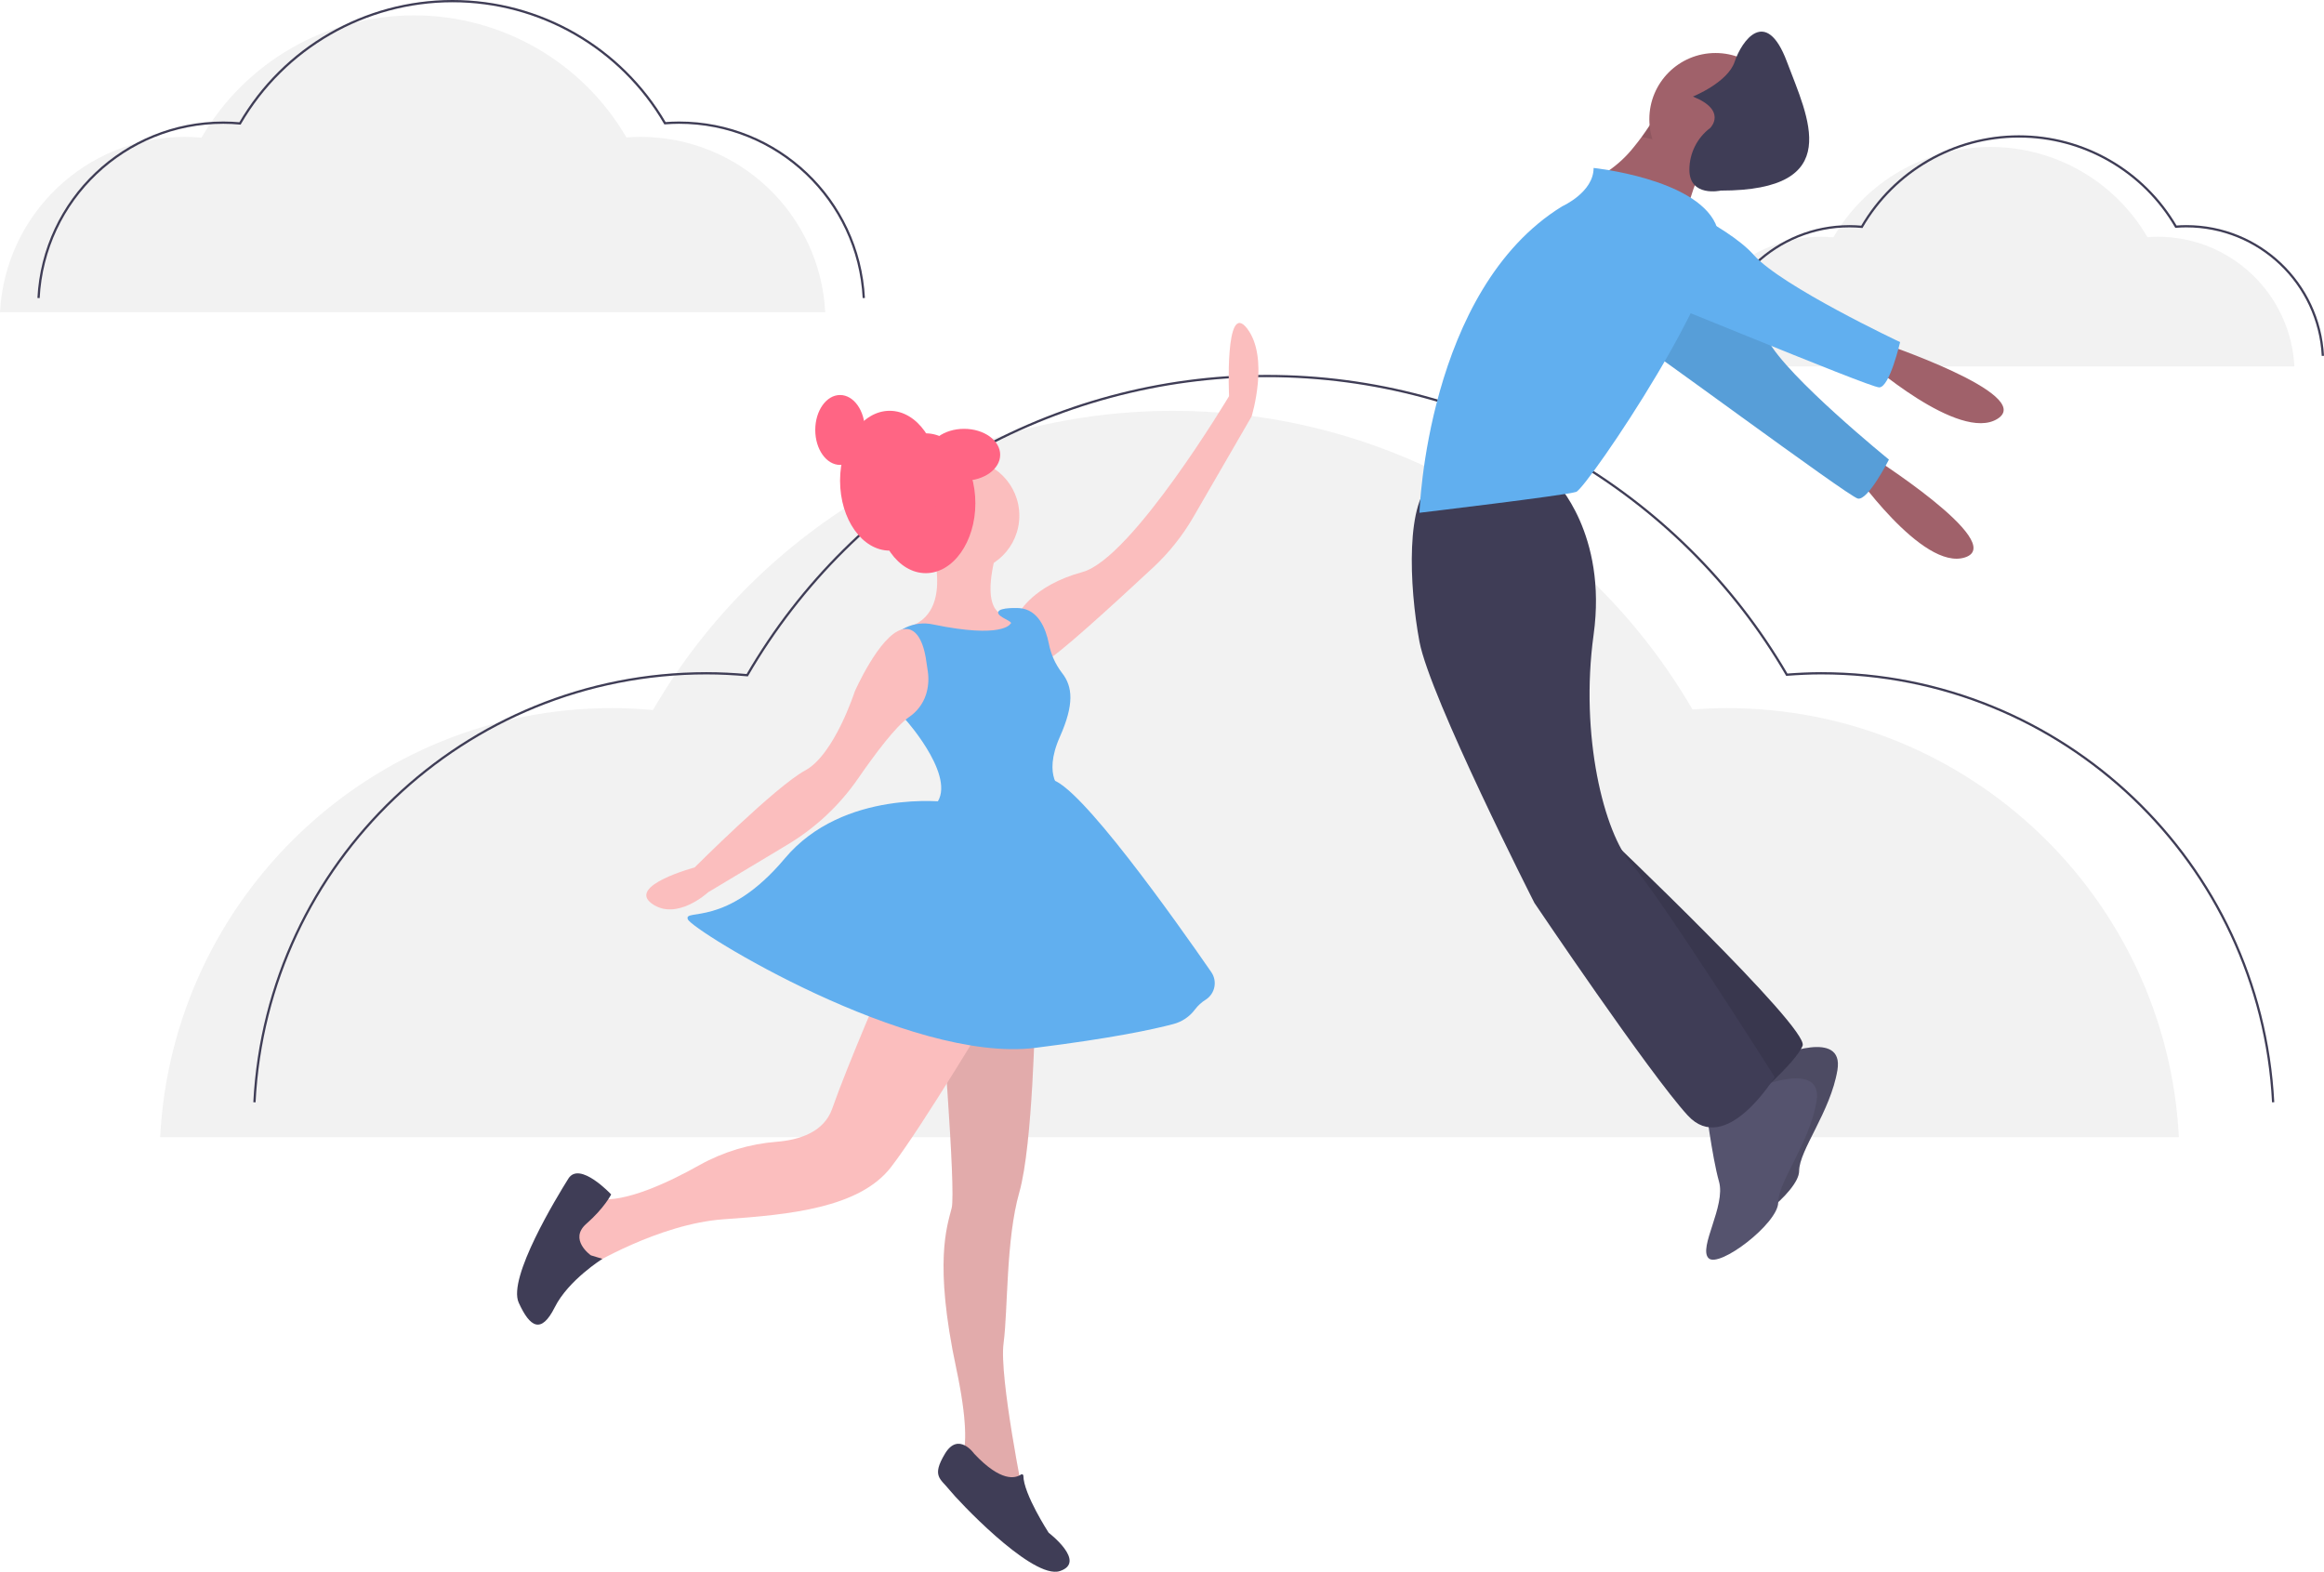
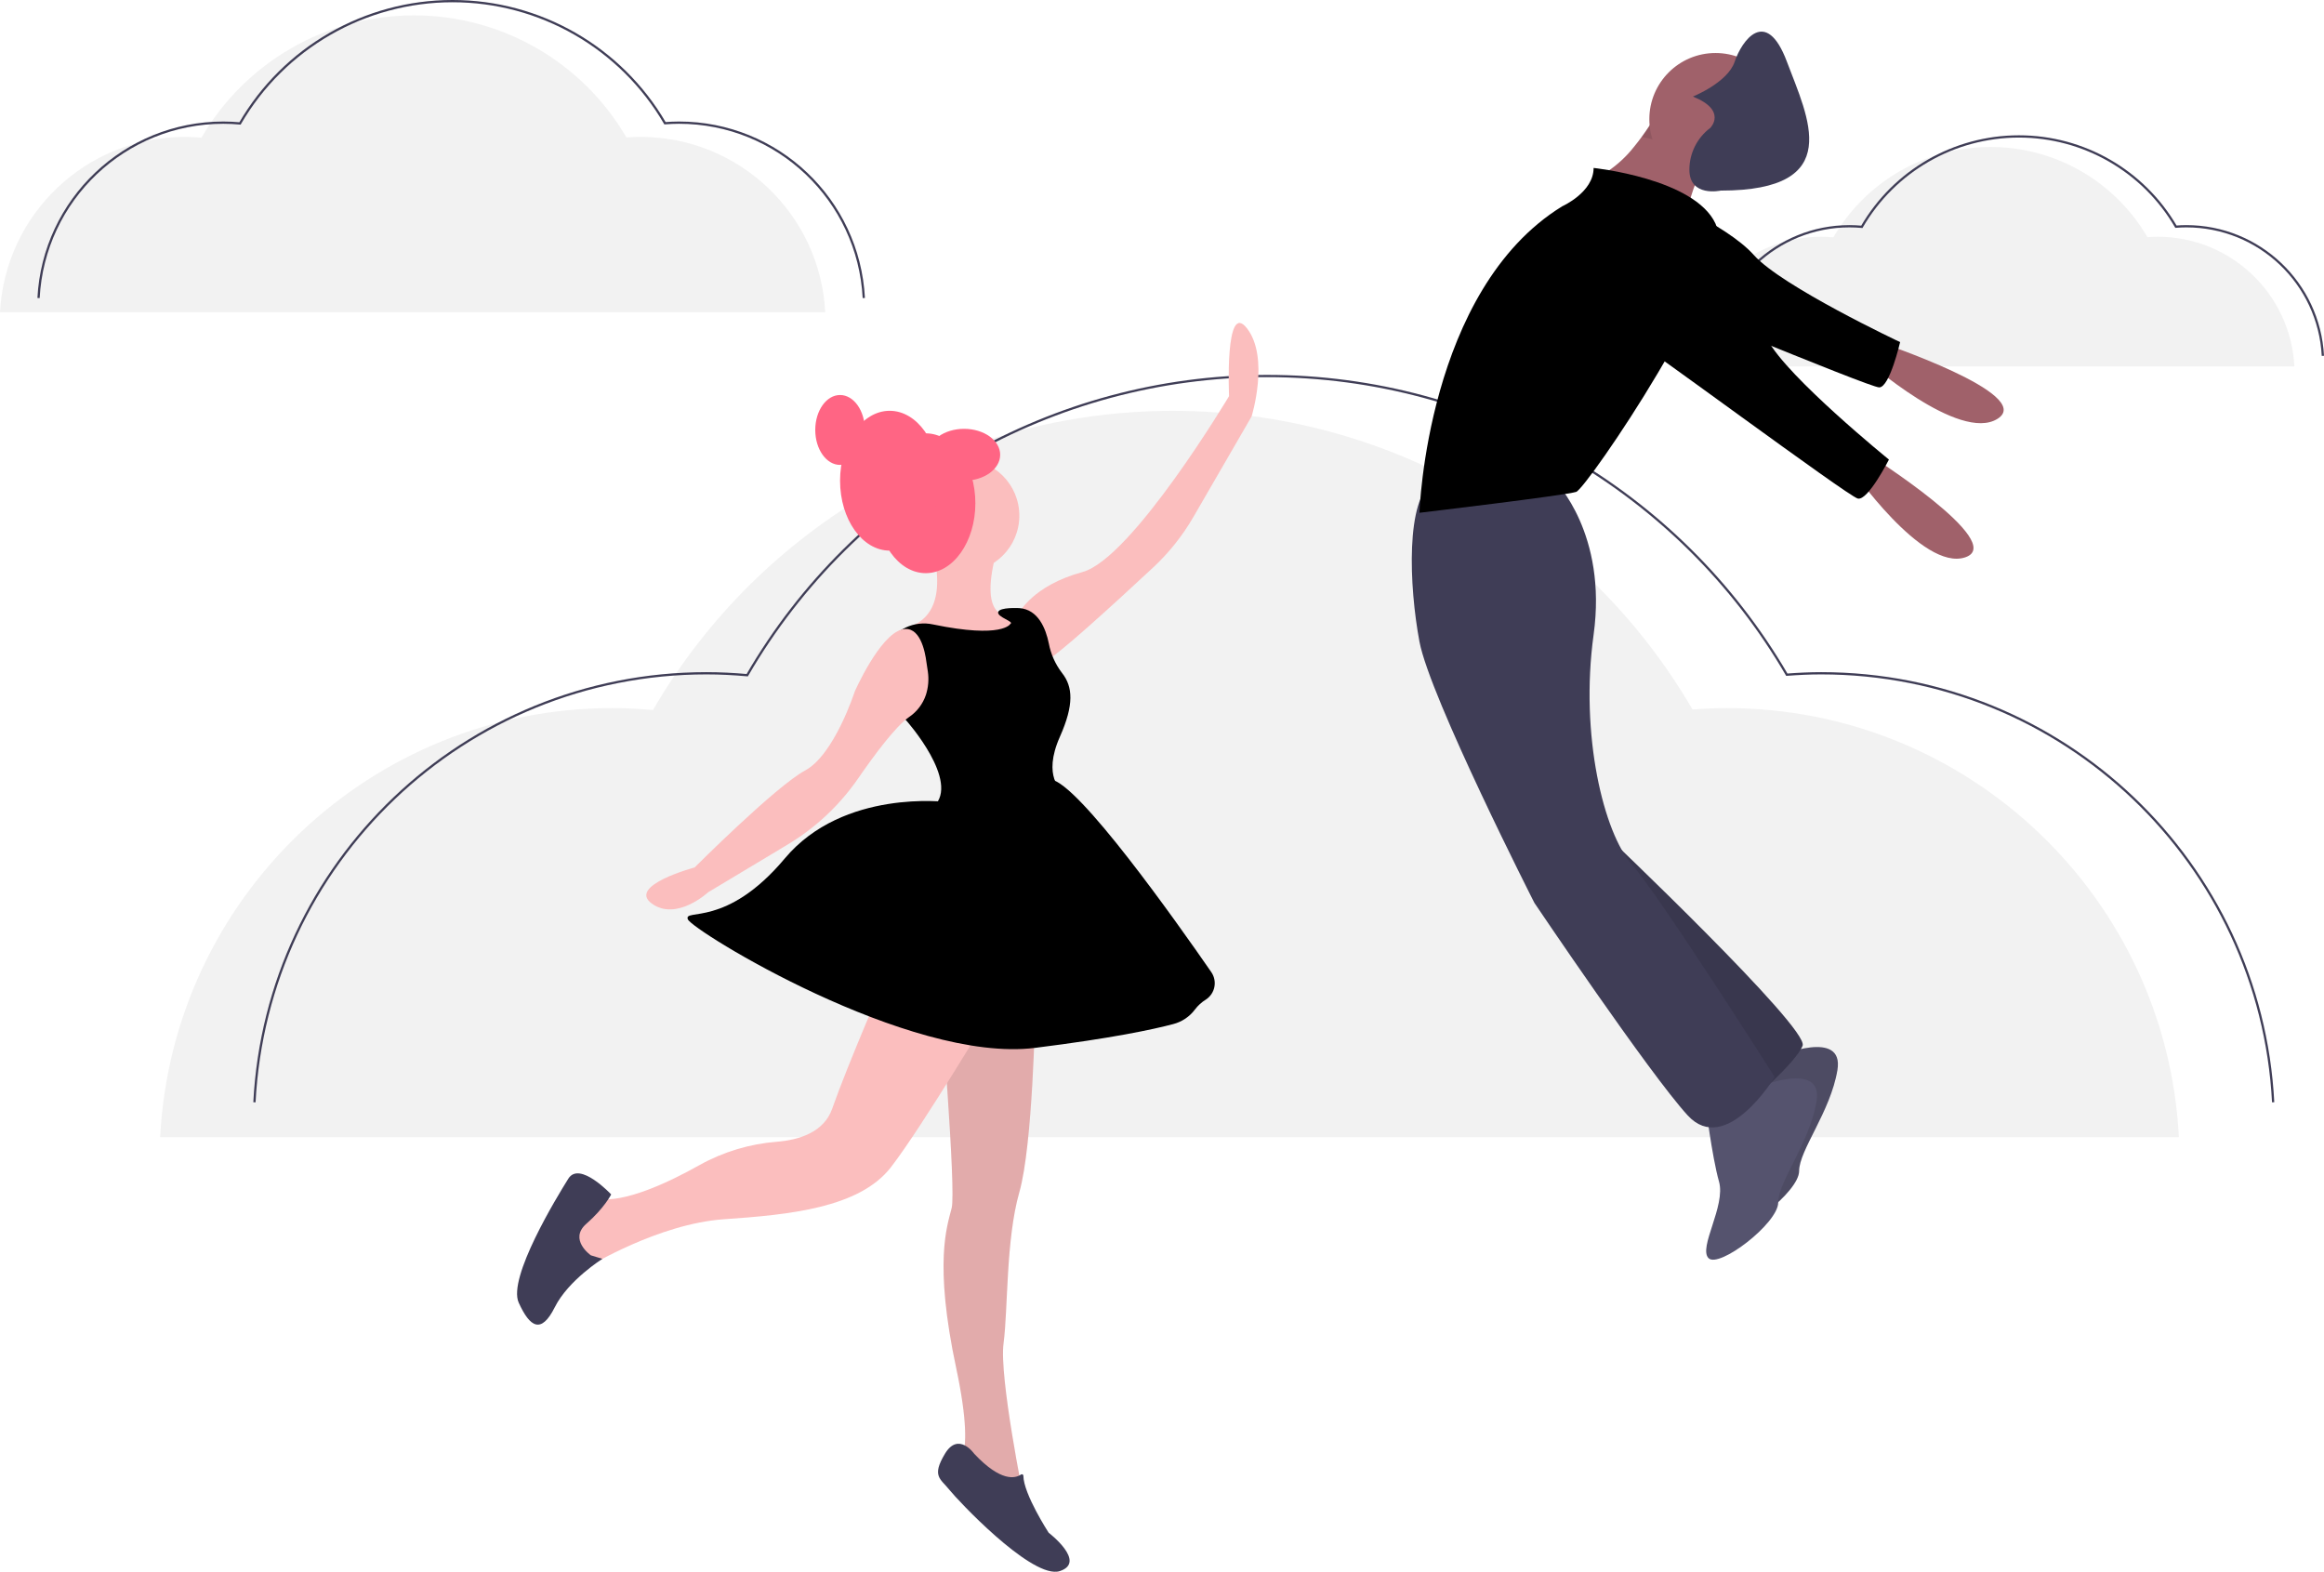
<svg xmlns="http://www.w3.org/2000/svg" data-name="Layer 1" width="1030.575" height="696.977" viewBox="0 0 1030.575 696.977">
  <path d="M831.938,263.728a60.645,60.645,0,0,1,60.561-57.476c1.843,0,3.663.096,5.464.257a80.574,80.574,0,0,1,139.284-.066c1.52-.114,3.049-.191,4.598-.191a60.645,60.645,0,0,1,60.561,57.476" transform="translate(-84.96231 -101.2613)" fill="#f2f2f2" />
  <path d="M844.569,259.063A60.645,60.645,0,0,1,905.13,201.587c1.843,0,3.663.096,5.464.257a80.574,80.574,0,0,1,139.284-.066c1.52-.114,3.049-.191,4.598-.191a60.645,60.645,0,0,1,60.561,57.476" transform="translate(-84.96231 -101.2613)" fill="none" stroke="#3f3d56" stroke-miterlimit="10" />
  <path d="M155.988,605.488c5.455-105.98,93.109-190.232,200.445-190.232,6.1,0,12.124.318,18.086.851a266.684,266.684,0,0,1,460.999-.218c5.03-.378,10.093-.633,15.219-.633,107.336,0,194.99,84.253,200.445,190.232" transform="translate(-84.96231 -101.2613)" fill="#f2f2f2" />
  <path d="M197.794,590.048c5.455-105.98,93.109-190.232,200.445-190.232,6.1,0,12.124.318,18.086.851a266.684,266.684,0,0,1,460.999-.218c5.03-.378,10.093-.633,15.219-.633,107.336,0,194.99,84.253,200.445,190.232" transform="translate(-84.96231 -101.2613)" fill="none" stroke="#3f3d56" stroke-miterlimit="10" />
  <path d="M84.962,239.728a82.057,82.057,0,0,1,81.943-77.768c2.494,0,4.956.13,7.394.348a109.022,109.022,0,0,1,188.459-.089c2.056-.154,4.126-.259,6.222-.259a82.057,82.057,0,0,1,81.943,77.768" transform="translate(-84.96231 -101.2613)" fill="#f2f2f2" />
  <path d="M102.053,233.416a82.057,82.057,0,0,1,81.943-77.768c2.494,0,4.956.13,7.394.348a109.022,109.022,0,0,1,188.459-.089c2.056-.154,4.126-.259,6.222-.259a82.057,82.057,0,0,1,81.943,77.768" transform="translate(-84.96231 -101.2613)" fill="none" stroke="#3f3d56" stroke-miterlimit="10" />
  <path d="M495.988,336.921s14,34-7,42c0,0,30,13,37,10s12-10,12-12-7-3-7-3-13,1-3-32Z" transform="translate(-84.96231 -101.2613)" fill="#fbbebe" />
  <circle cx="427.025" cy="228.66" r="25" fill="#fbbebe" />
  <ellipse cx="410.525" cy="223.16" rx="22" ry="31" fill="#ff6584" />
  <ellipse cx="394.525" cy="213.16" rx="22" ry="31" fill="#ff6584" />
  <ellipse cx="372.525" cy="190.66" rx="11" ry="15.5" fill="#ff6584" />
  <path d="M536.988,372.921s6-12,28-18,65-78,65-78-2-43,8-30,2,39,2,39l-25.804,44.571a97.084,97.084,0,0,1-17.872,22.426c-15.954,14.849-44.459,41.003-47.323,41.003C544.988,393.921,536.988,372.921,536.988,372.921Z" transform="translate(-84.96231 -101.2613)" fill="#fbbebe" />
  <path d="M501.988,543.921s7,85,5,93-8,24,2,71-2,44-2,44l32,14s-11-54-9-69,1-46,7-67,7-80,7-80Z" transform="translate(-84.96231 -101.2613)" fill="#fbbebe" />
  <path d="M501.988,543.921s7,85,5,93-8,24,2,71-2,44-2,44l32,14s-11-54-9-69,1-46,7-67,7-80,7-80Z" transform="translate(-84.96231 -101.2613)" opacity="0.1" />
  <path d="M537.743,755.102c-2.479,1.722-8.848,3.47-20.755-9.181,0,0-7-10-13,0s-2,11,2,16c3.861,4.827,34.747,37.609,47.678,36.278a6.166,6.166,0,0,0,1.322-.278c12-4-5-17-5-17s-11.145-17.147-11.209-25.244A.668.668,0,0,0,537.743,755.102Z" transform="translate(-84.96231 -101.2613)" fill="#3f3d56" />
  <path d="M477.988,533.921s-17,39-24,59c-3.675,10.5-14.792,13.834-24.524,14.632a83.874,83.874,0,0,0-34.269,10.327c-13.996,7.856-33.095,16.771-45.207,15.041-21-3-4,30-4,30s31-19,60-21,60-5,74-23,48-75,48-75Z" transform="translate(-84.96231 -101.2613)" fill="#fbbebe" />
  <path d="M346.988,657.921s-10-7-2-14,11-13,11-13-14-15-19-7-27,44-22,55,10,14,16,2,21.132-21.447,21.132-21.447Z" transform="translate(-84.96231 -101.2613)" fill="#3f3d56" />
-   <path d="M532.988,377.921s-3.324,6.649-34.217.247a18.976,18.976,0,0,0-20.908,9.753c-3.875,7.75-4.375,19,9.125,33,0,0,24,27,12,38s57-7,57-7-9-6-1-24c6.286-14.143,5.781-22.112.91-28.274a30.884,30.884,0,0,1-5.839-13.048c-1.365-6.694-4.739-15.083-13.071-15.678,0,0-8.759-.513-9.38,1.743S534.988,376.921,532.988,377.921Z" transform="translate(-84.96231 -101.2613)" fill="#61afef" />
+   <path d="M532.988,377.921s-3.324,6.649-34.217.247a18.976,18.976,0,0,0-20.908,9.753c-3.875,7.75-4.375,19,9.125,33,0,0,24,27,12,38s57-7,57-7-9-6-1-24c6.286-14.143,5.781-22.112.91-28.274a30.884,30.884,0,0,1-5.839-13.048c-1.365-6.694-4.739-15.083-13.071-15.678,0,0-8.759-.513-9.38,1.743S534.988,376.921,532.988,377.921Z" transform="translate(-84.96231 -101.2613)" fill="currentColor" />
  <path d="M496.426,399.134c-.207-1.41-.459-2.811-.636-4.225-.604-4.828-2.9-16.526-10.841-14.513-9.961,2.525-20.961,27.525-20.961,27.525s-9,28-22,35-49,43-49,43-30,8-19,16,25-5,25-5L434.356,475.7a101.249,101.249,0,0,0,31.196-29.331c7.368-10.671,16.595-23.005,22.442-27.08a19.279,19.279,0,0,0,7.557-9.879A22.934,22.934,0,0,0,496.426,399.134Z" transform="translate(-84.96231 -101.2613)" fill="#fbbebe" />
-   <path d="M504.988,456.921s-46-6-72,25-45,22-43,27,98,64,154,57c34.093-4.262,52.248-8.153,61.235-10.545a17.445,17.445,0,0,0,9.64-6.467,17.704,17.704,0,0,1,4.874-4.426,8.656,8.656,0,0,0,2.328-12.212c-15.86-22.946-58.917-83.729-71.078-85.35C535.988,444.921,504.988,456.921,504.988,456.921Z" transform="translate(-84.96231 -101.2613)" fill="#61afef" />
+   <path d="M504.988,456.921s-46-6-72,25-45,22-43,27,98,64,154,57c34.093-4.262,52.248-8.153,61.235-10.545a17.445,17.445,0,0,0,9.64-6.467,17.704,17.704,0,0,1,4.874-4.426,8.656,8.656,0,0,0,2.328-12.212c-15.86-22.946-58.917-83.729-71.078-85.35C535.988,444.921,504.988,456.921,504.988,456.921Z" transform="translate(-84.96231 -101.2613)" fill="currentColor" />
  <ellipse cx="427.525" cy="201.66" rx="16" ry="11.5" fill="#ff6584" />
  <path d="M831.804,200.45a113.388,113.388,0,0,1,4.17-15.553c1.807-4.943,4.093-9.159,6.642-9.159,6.178,0-21.624-26.257-21.624-26.257s-1.745,3.243-4.634,7.615a107.699,107.699,0,0,1-6.92,9.422,51.653,51.653,0,0,1-11.615,10.765C785.468,185.004,831.804,200.45,831.804,200.45Z" transform="translate(-84.96231 -101.2613)" fill="#a0616a" />
  <path d="M913.601,302.834s61.937,39.133,42.853,45.563-50.7-39.544-50.7-39.544Z" transform="translate(-84.96231 -101.2613)" fill="#a0616a" />
-   <path d="M830.525,213.947s29.664,21.631,38.333,38.086,53.741,53.02,53.741,53.02-9.306,18.386-13.804,17.277S811.544,252.218,801.786,246.631,806.9,206.531,830.525,213.947Z" transform="translate(-84.96231 -101.2613)" fill="#61afef" />
+   <path d="M830.525,213.947s29.664,21.631,38.333,38.086,53.741,53.02,53.741,53.02-9.306,18.386-13.804,17.277S811.544,252.218,801.786,246.631,806.9,206.531,830.525,213.947Z" transform="translate(-84.96231 -101.2613)" fill="currentColor" />
  <path d="M830.525,213.947s29.664,21.631,38.333,38.086,53.741,53.02,53.741,53.02-9.306,18.386-13.804,17.277S811.544,252.218,801.786,246.631,806.9,206.531,830.525,213.947Z" transform="translate(-84.96231 -101.2613)" opacity="0.1" />
  <path d="M918.299,252.964s69.504,23.168,52.514,33.98-58.692-26.257-58.692-26.257Z" transform="translate(-84.96231 -101.2613)" fill="#a0616a" />
  <path d="M873.507,569.594s29.346-12.356,26.257,6.178-16.99,35.524-16.99,44.792-26.257,29.346-30.891,24.713,7.723-23.168,4.634-33.98-6.178-35.524-6.178-35.524Z" transform="translate(-84.96231 -101.2613)" fill="#55536e" />
  <path d="M873.507,569.594s29.346-12.356,26.257,6.178-16.99,35.524-16.99,44.792-26.257,29.346-30.891,24.713,7.723-23.168,4.634-33.98-6.178-35.524-6.178-35.524Z" transform="translate(-84.96231 -101.2613)" opacity="0.1" />
  <path d="M864.24,583.495s29.346-12.356,26.257,6.178-16.99,35.524-16.99,44.792-26.257,29.346-30.891,24.713,7.723-23.168,4.634-33.98-6.178-35.524-6.178-35.524Z" transform="translate(-84.96231 -101.2613)" fill="#55536e" />
  <path d="M796.28,470.744s91.128,86.494,88.039,94.217-23.168,24.713-23.168,24.713S791.646,498.545,796.28,470.744Z" transform="translate(-84.96231 -101.2613)" fill="#3f3d56" />
  <path d="M796.28,470.744s91.128,86.494,88.039,94.217-23.168,24.713-23.168,24.713S791.646,498.545,796.28,470.744Z" transform="translate(-84.96231 -101.2613)" opacity="0.1" />
  <path d="M774.657,314.745s23.168,23.168,16.99,67.96,4.634,88.039,16.99,101.939,63.326,94.217,63.326,94.217-21.624,35.524-38.613,16.99-67.96-94.217-67.96-94.217S719.053,410.507,714.42,385.794s-6.178-63.326,6.178-71.049S774.657,314.745,774.657,314.745Z" transform="translate(-84.96231 -101.2613)" fill="#3f3d56" />
  <path d="M812.961,161.975c18.04,3.738,16.249,4.464,27.338,8.356.062-.185.124-.34.185-.494,1.699-4.047,2.765,1.267,5.221,1.267,6.178,0-21.624-26.257-21.624-26.257s-1.05,1.946-2.857,4.865c-.541.85-1.128,1.776-1.776,2.749-.541.819-1.128,1.684-1.745,2.579Z" transform="translate(-84.96231 -101.2613)" opacity="0.1" />
  <circle cx="760.743" cy="52.852" r="29.346" fill="#a0616a" />
-   <path d="M791.646,175.737s44.792,4.634,54.059,24.713-57.148,117.385-61.782,118.929-69.504,9.267-69.504,9.267,3.089-98.85,63.326-135.919C777.746,192.727,791.646,186.549,791.646,175.737Z" transform="translate(-84.96231 -101.2613)" fill="#61afef" />
-   <path d="M816.359,186.549s33.98,13.901,46.336,27.802,64.871,38.613,64.871,38.613-4.634,20.079-9.267,20.079S807.092,228.251,796.28,225.162,791.646,185.004,816.359,186.549Z" transform="translate(-84.96231 -101.2613)" fill="#61afef" />
+   <path d="M791.646,175.737s44.792,4.634,54.059,24.713-57.148,117.385-61.782,118.929-69.504,9.267-69.504,9.267,3.089-98.85,63.326-135.919C777.746,192.727,791.646,186.549,791.646,175.737Z" transform="translate(-84.96231 -101.2613)" fill="currentColor" />
+   <path d="M816.359,186.549s33.98,13.901,46.336,27.802,64.871,38.613,64.871,38.613-4.634,20.079-9.267,20.079S807.092,228.251,796.28,225.162,791.646,185.004,816.359,186.549Z" transform="translate(-84.96231 -101.2613)" fill="currentColor" />
  <path d="M843.388,157.975s7.723-7.723-7.723-13.901c0,0,15.445-6.178,18.534-15.445s13.901-24.713,23.168,0,26.257,57.148-29.346,57.148c0,0-13.901,3.089-13.901-9.267A23.168,23.168,0,0,1,843.388,157.975Z" transform="translate(-84.96231 -101.2613)" fill="#3f3d56" />
</svg>
